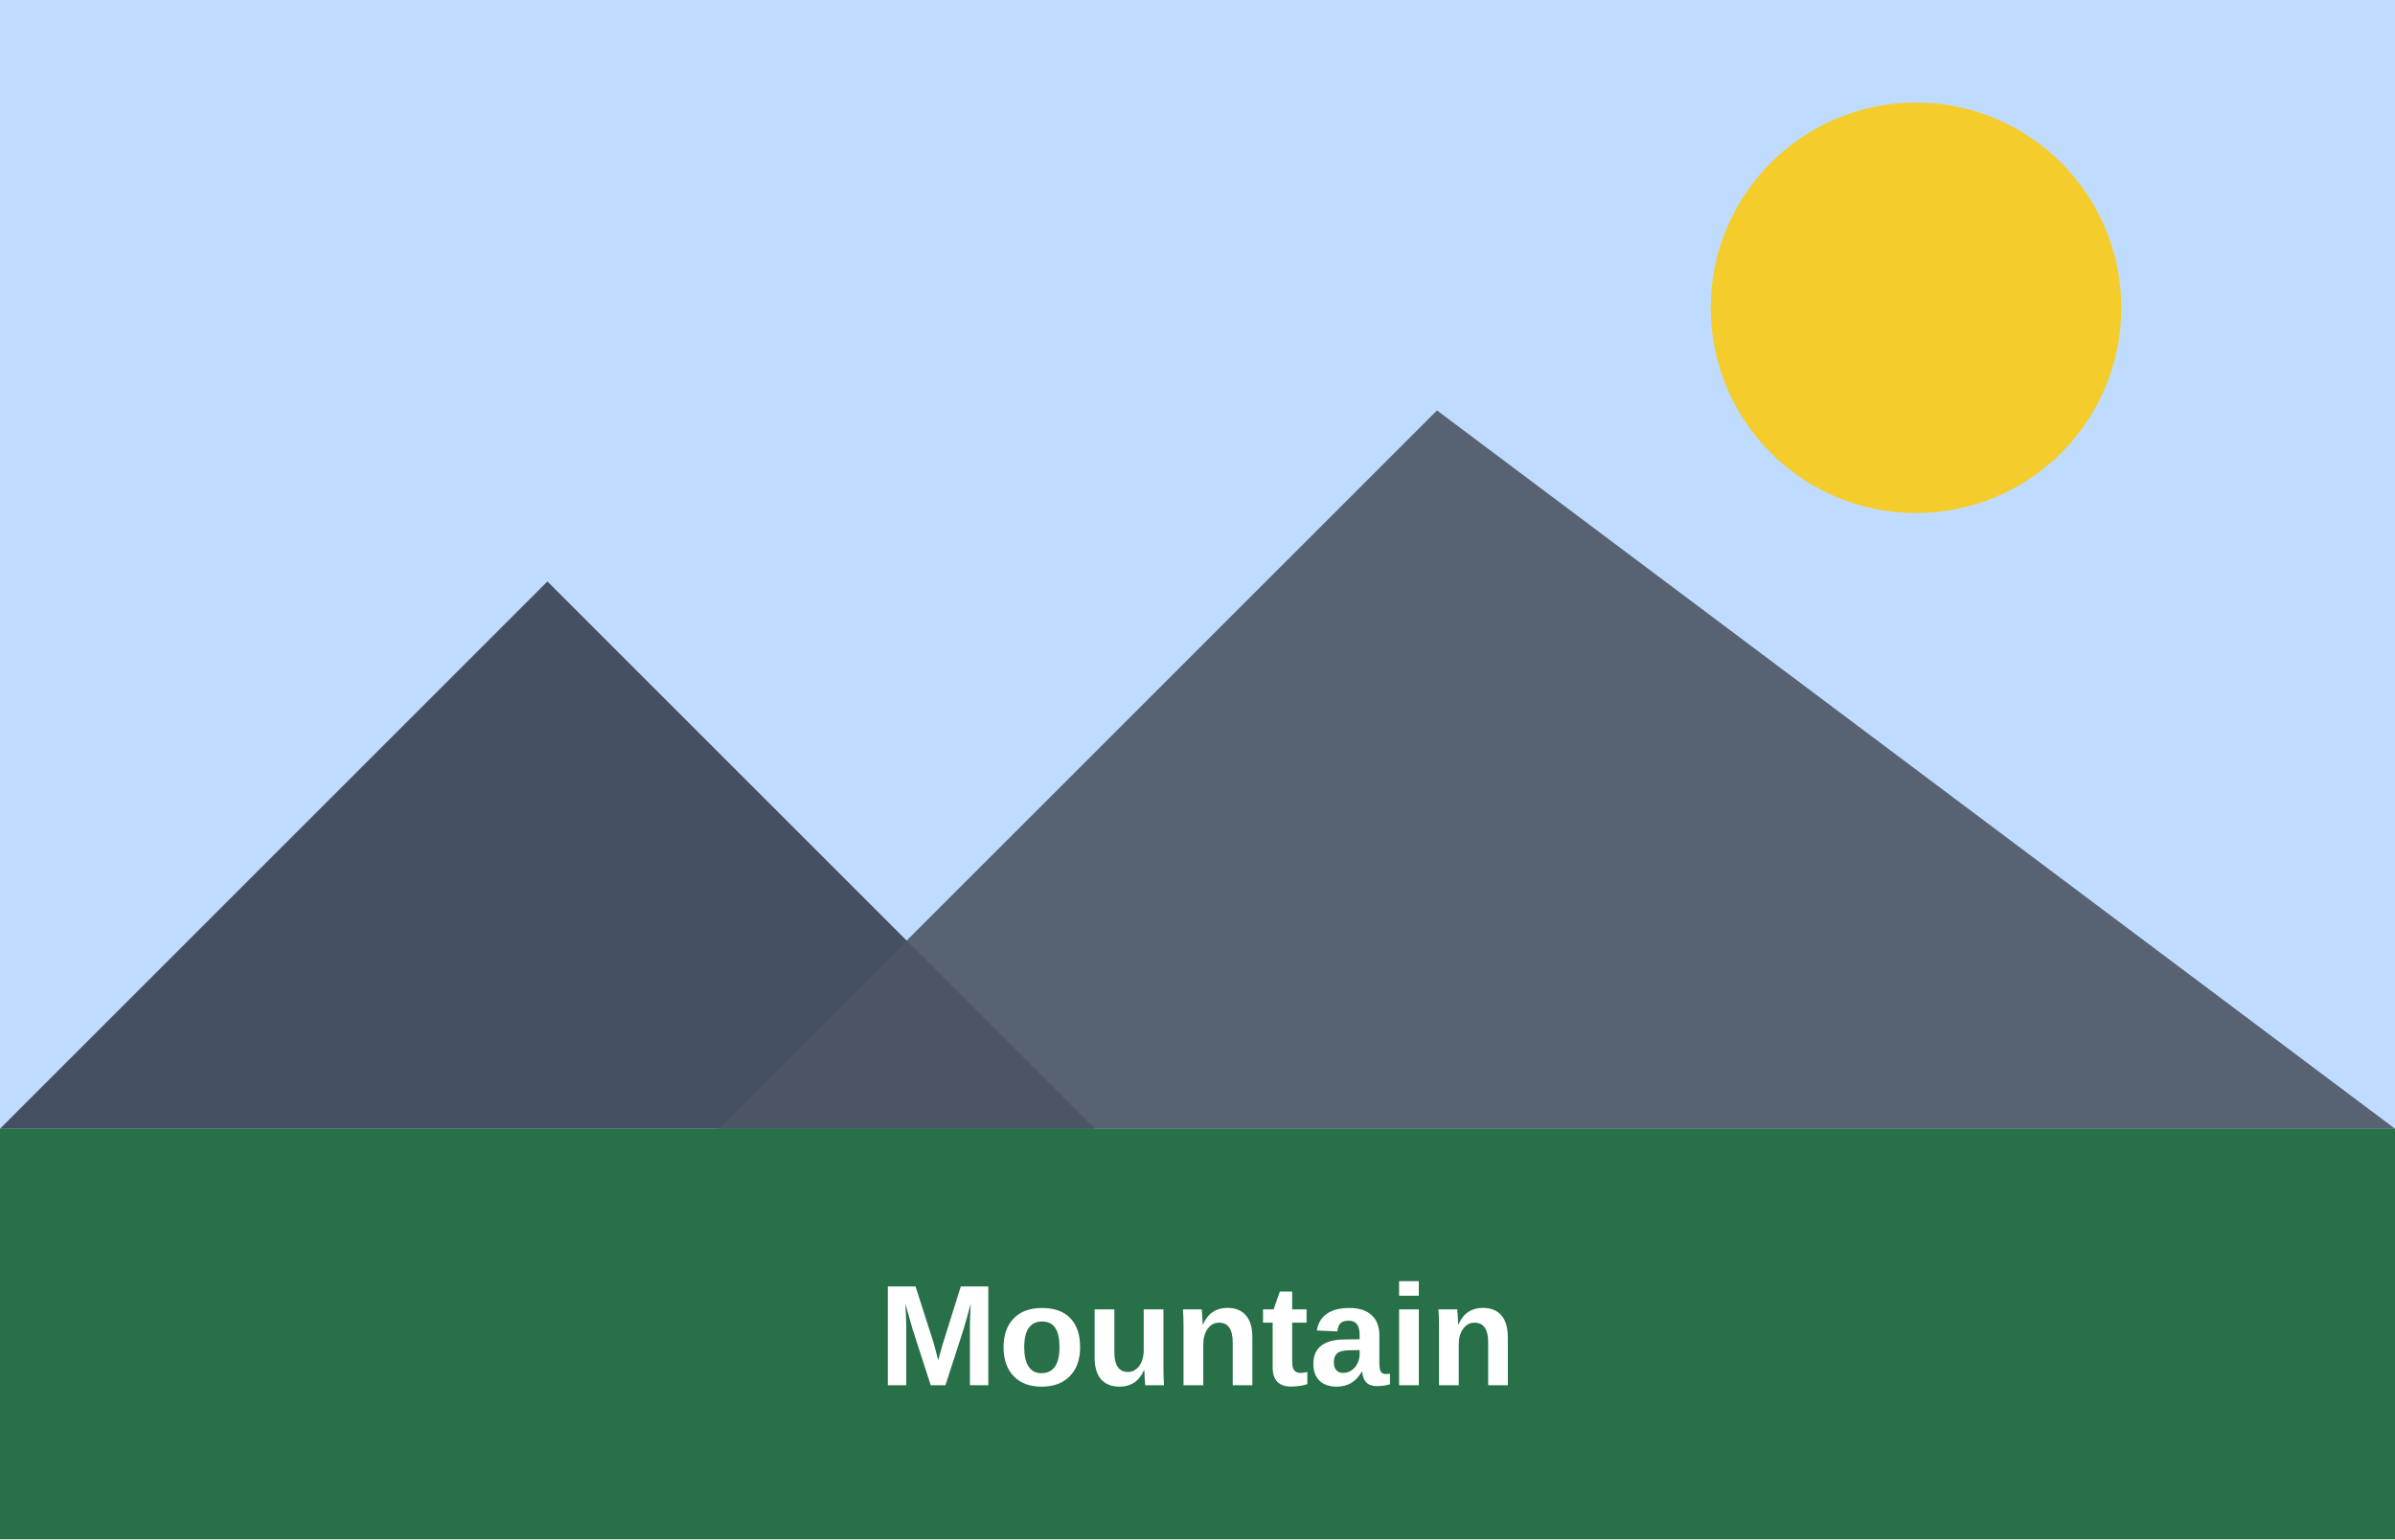
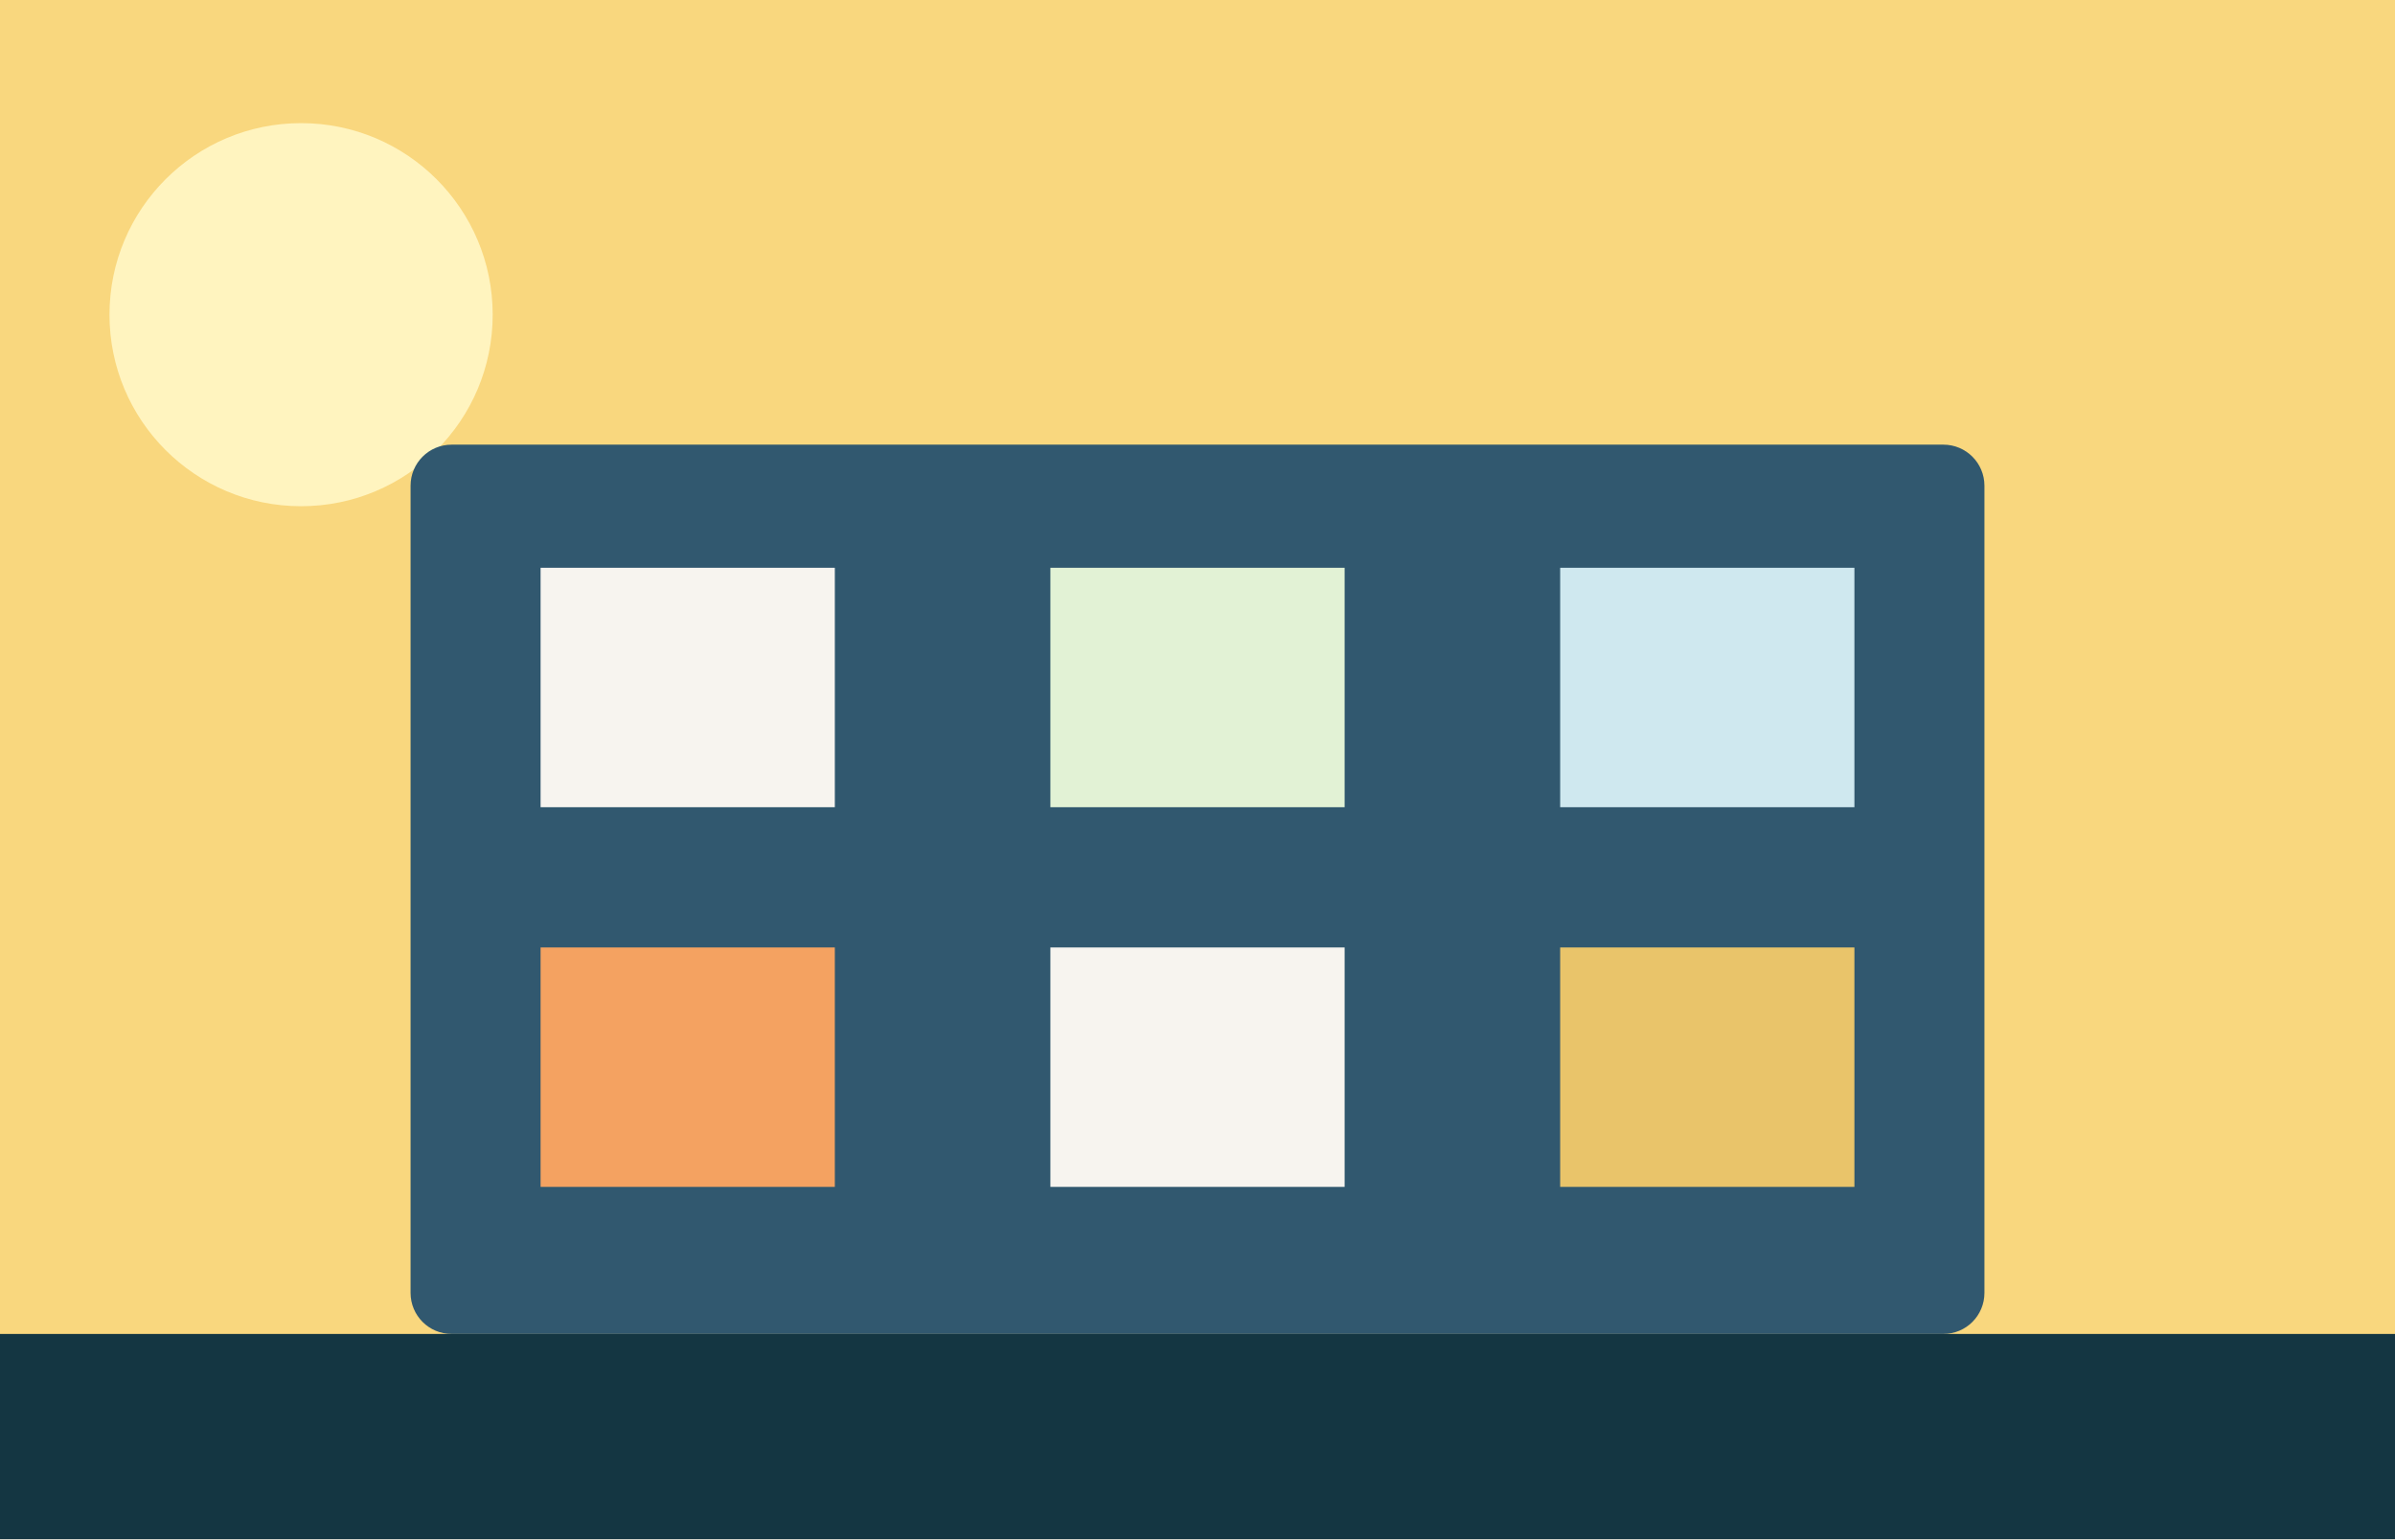
- <svg xmlns="http://www.w3.org/2000/svg" width="700" height="450" viewBox="0 0 700 450">
-   <rect width="700" height="450" fill="#bfdbfe" />
-   <circle cx="560" cy="90" r="60" fill="#facc15" opacity="0.9" />
-   <path d="M0 330 L160 170 L320 330 Z" fill="#374151" opacity="0.9" />
-   <path d="M210 330 L420 120 L700 330 Z" fill="#4b5563" opacity="0.9" />
-   <rect x="0" y="330" width="700" height="120" fill="#166534" opacity="0.9" />
-   <text x="350" y="405" text-anchor="middle" font-family="Arial" font-size="42" font-weight="bold" fill="#ffffff">Mountain</text>
+ <svg xmlns="http://www.w3.org/2000/svg" width="700" height="450" viewBox="0 0 700 450" role="img" aria-labelledby="title desc">
+   <rect width="700" height="450" fill="#f9d77e" />
+   <circle cx="88" cy="92" r="56" fill="#fff4bf" />
+   <rect x="120" y="130" width="460" height="260" rx="12" fill="#31586f" />
+   <rect x="158" y="166" width="86" height="70" fill="#f7f4ef" />
+   <rect x="307" y="166" width="86" height="70" fill="#e2f2d5" />
+   <rect x="456" y="166" width="86" height="70" fill="#cfe8ef" />
+   <rect x="158" y="277" width="86" height="70" fill="#f4a261" />
+   <rect x="307" y="277" width="86" height="70" fill="#f7f4ef" />
+   <rect x="456" y="277" width="86" height="70" fill="#e9c46a" />
+   <path d="M0 390H700V450H0Z" fill="#143642" />
</svg>
